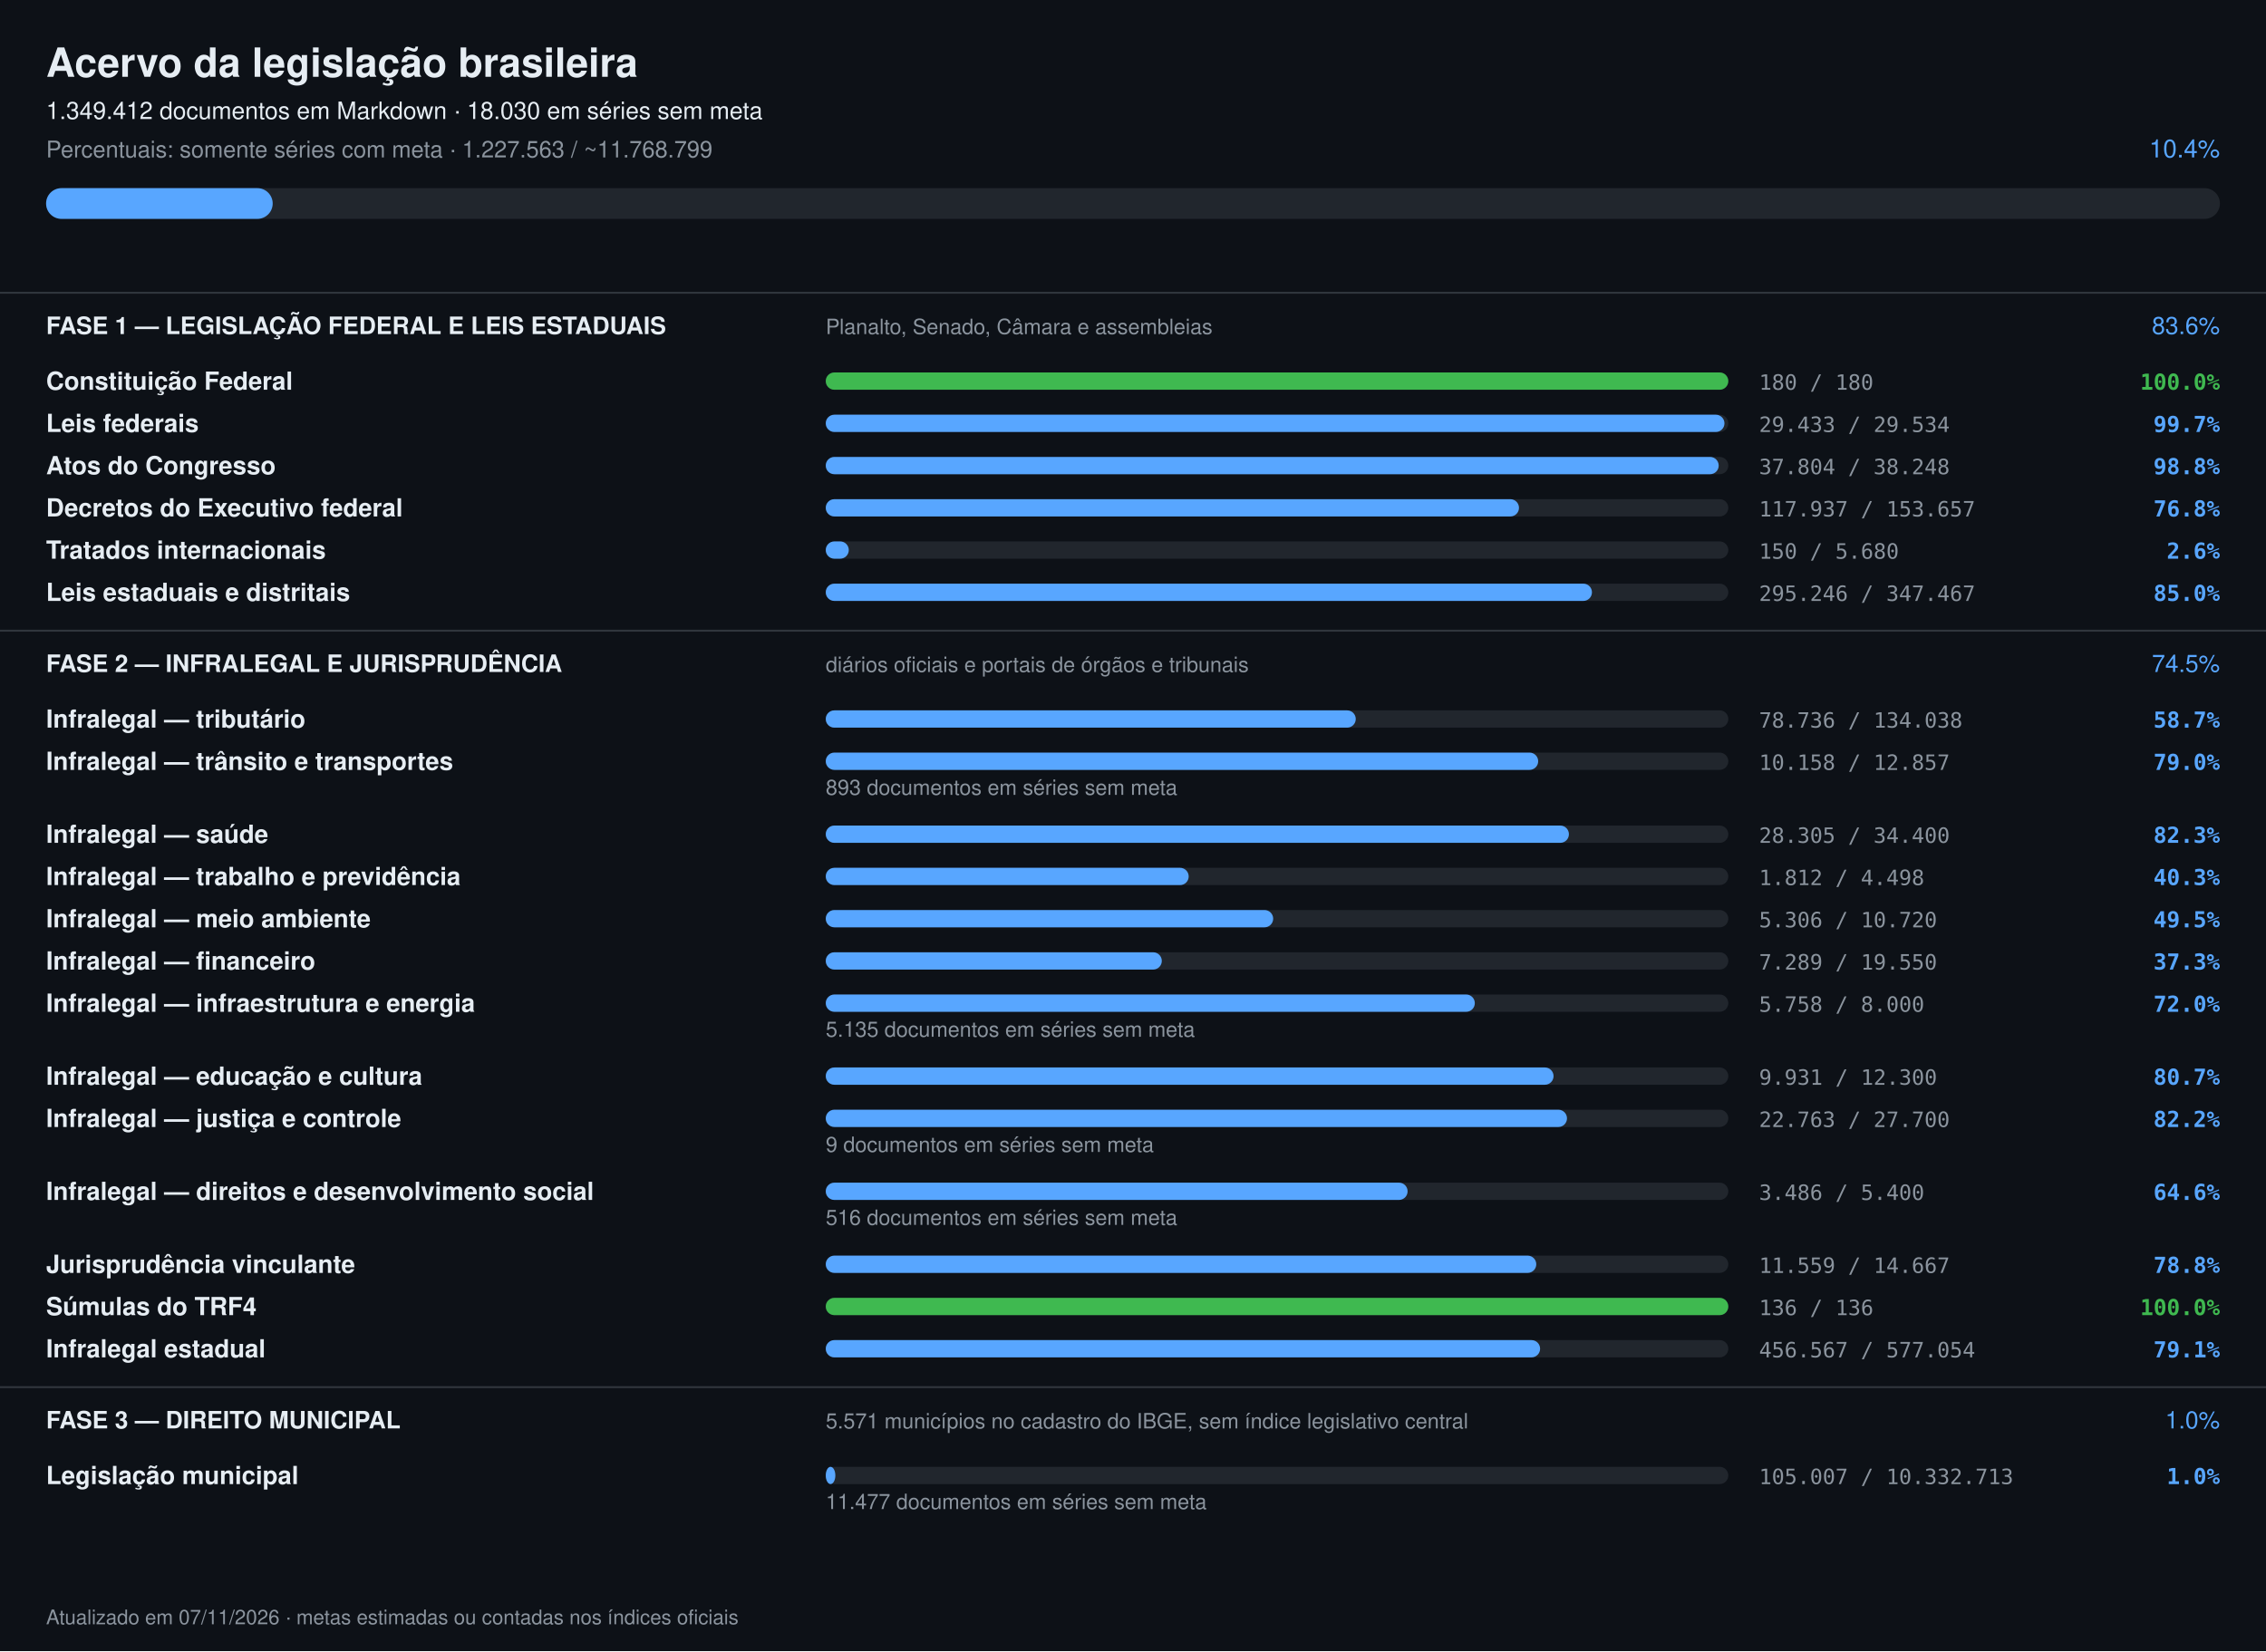
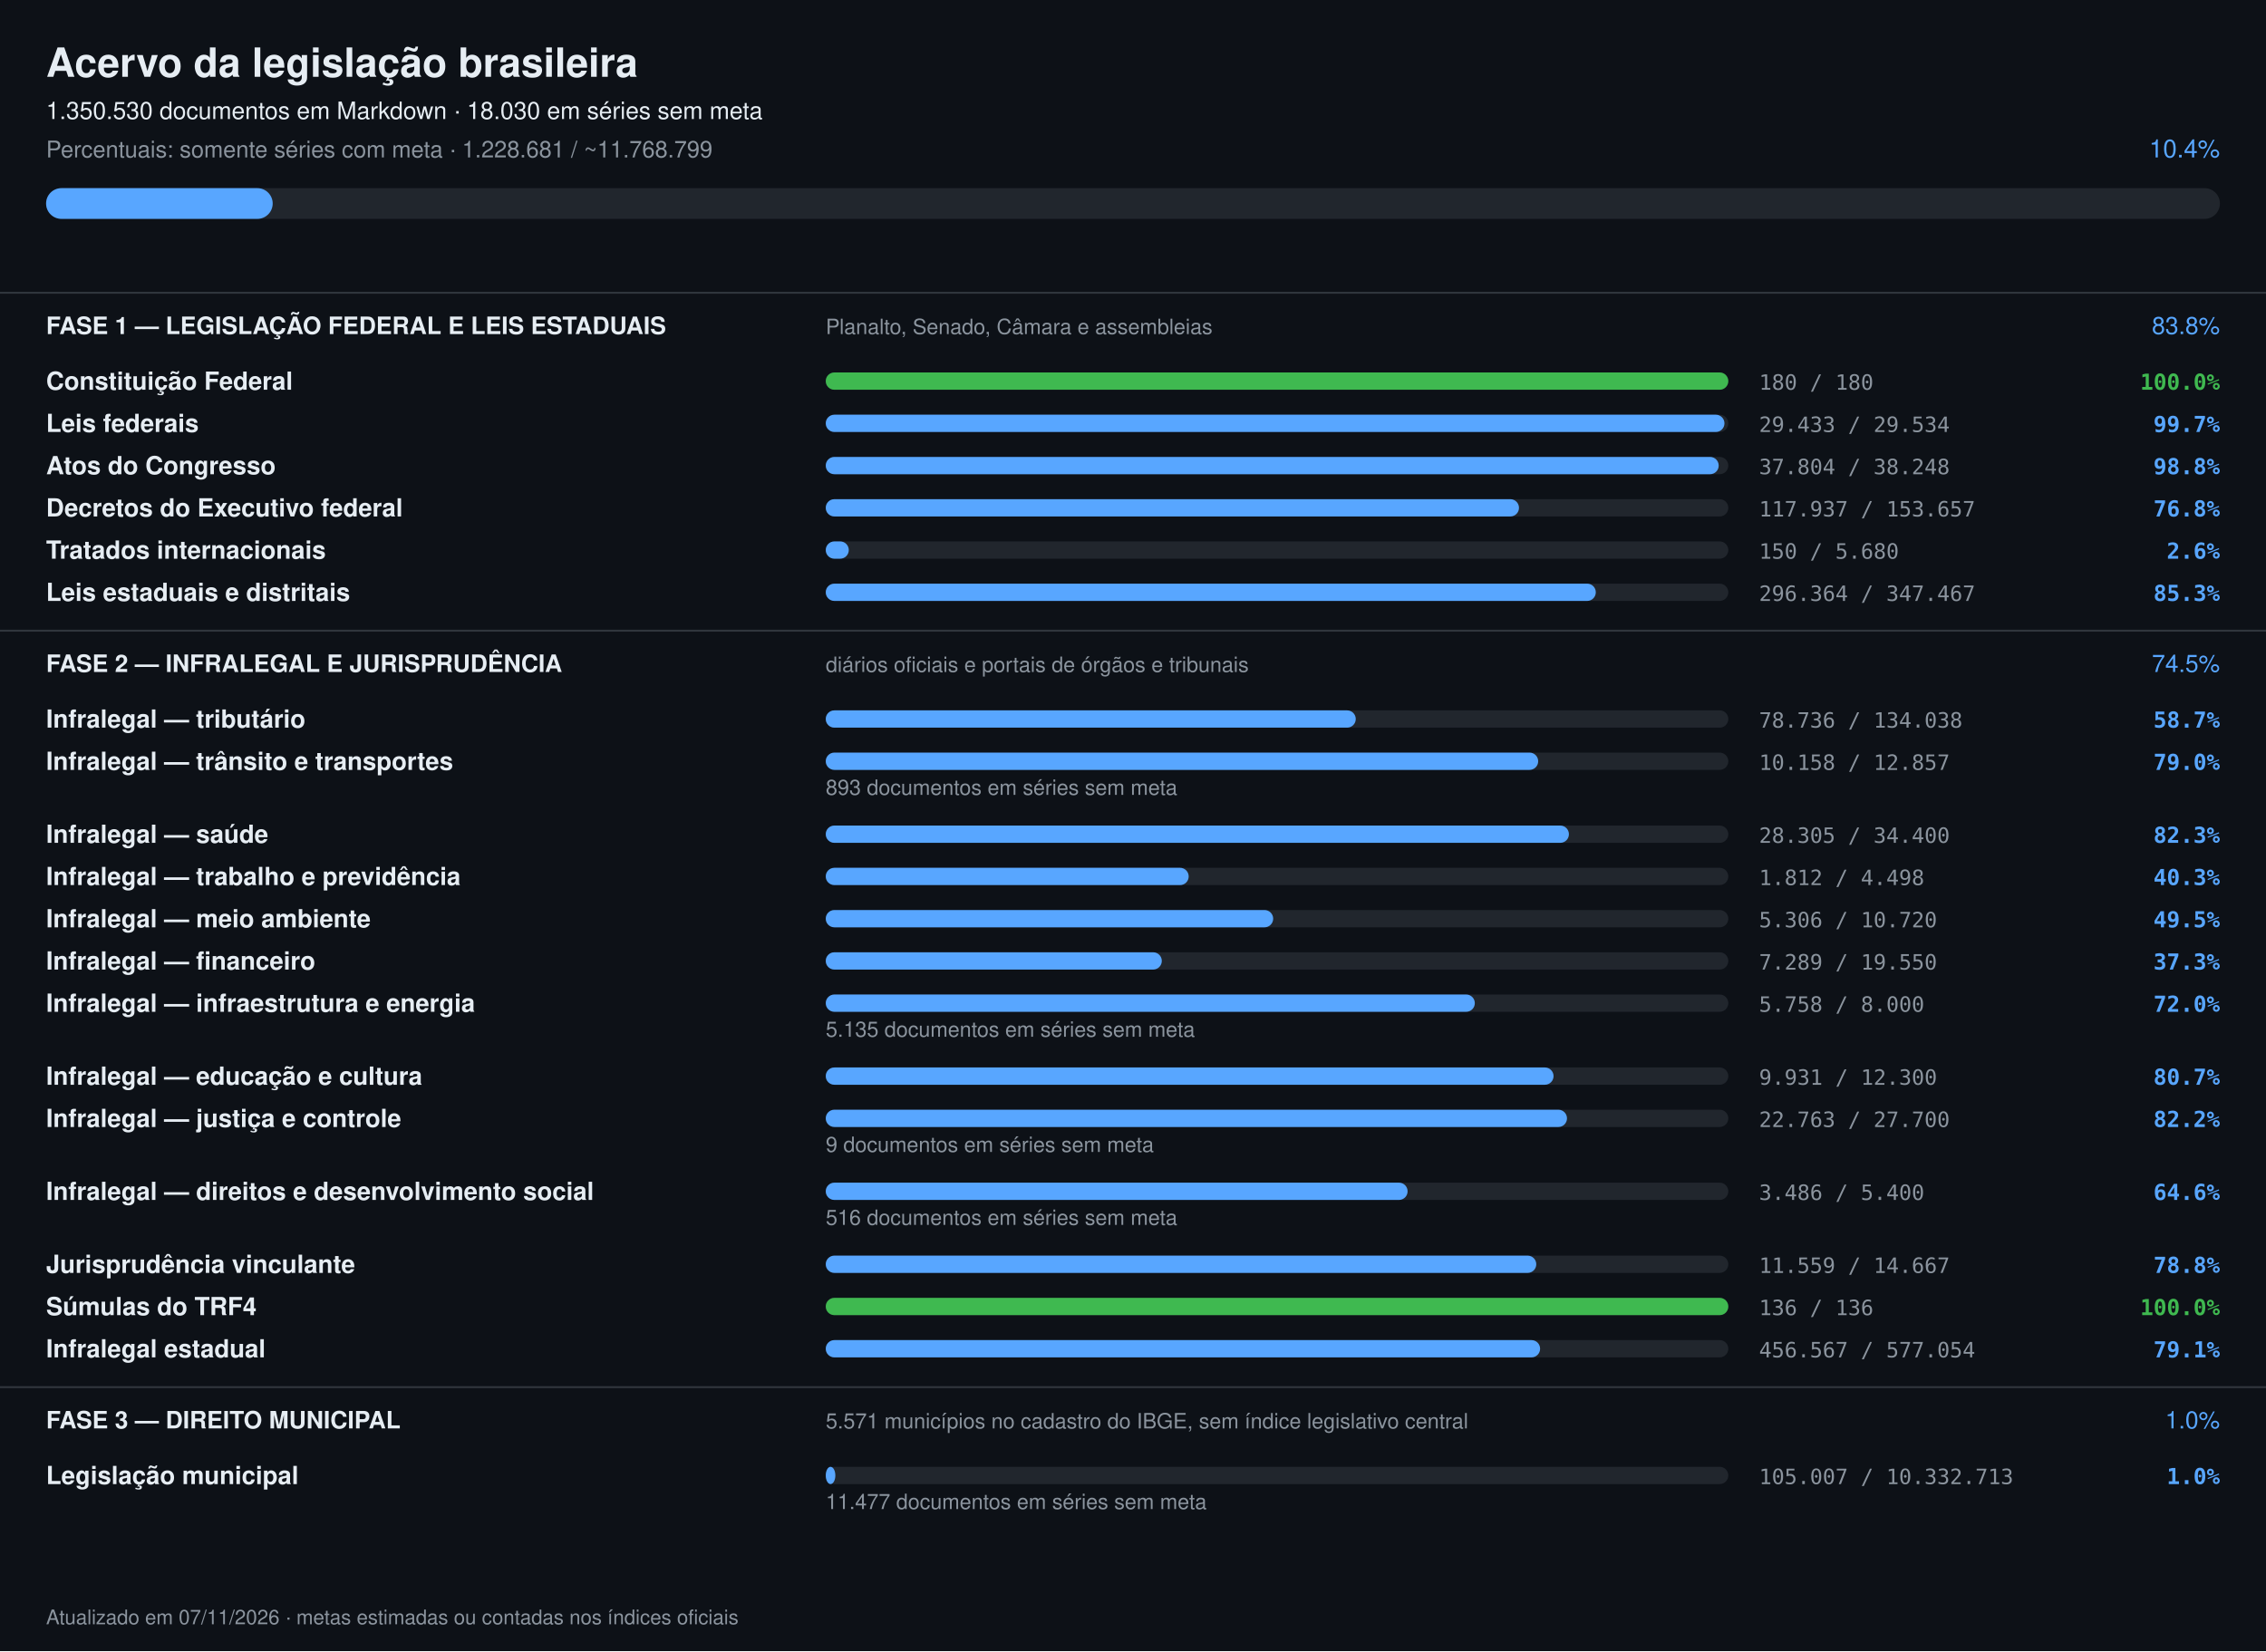
<svg xmlns="http://www.w3.org/2000/svg" width="1180" height="860" viewBox="0 0 1180 860" font-family="-apple-system,Segoe UI,Helvetica,Arial,sans-serif">
  <rect width="1180" height="860" fill="#0d1117" />
  <text x="24" y="40" font-size="21" font-weight="700" fill="#e6edf3">Acervo da legislação brasileira</text>
-   <text x="24" y="62" font-size="12.5" fill="#e6edf3">1.349.412 documentos em Markdown · 18.030 em séries sem meta</text>
-   <text x="24" y="82" font-size="12" fill="#8b949e">Percentuais: somente séries com meta · 1.227.563 / ~11.768.799</text>
+   <text x="24" y="62" font-size="12.5" fill="#e6edf3">1.350.530 documentos em Markdown · 18.030 em séries sem meta</text>
+   <text x="24" y="82" font-size="12" fill="#8b949e">Percentuais: somente séries com meta · 1.228.681 / ~11.768.799</text>
  <text x="1156" y="82" font-size="13" text-anchor="end" fill="#58a6ff">10.4%</text>
  <rect x="24" y="98" width="1132" height="16" rx="8" fill="#21262d" />
  <rect x="24" y="98" width="118" height="16" rx="8" fill="#58a6ff" />
  <rect x="0" y="152" width="1180" height="1" fill="#30363d" />
  <text x="24" y="174" font-size="12.5" font-weight="700" fill="#e6edf3">FASE 1 — LEGISLAÇÃO FEDERAL E LEIS ESTADUAIS</text>
  <text x="430" y="174" font-size="11" fill="#8b949e">Planalto, Senado, Câmara e assembleias</text>
-   <text x="1156" y="174" font-size="12.5" text-anchor="end" fill="#58a6ff">83.6%</text>
+   <text x="1156" y="174" font-size="12.5" text-anchor="end" fill="#58a6ff">83.8%</text>
  <text x="24" y="203" font-size="13" font-weight="600" fill="#e6edf3">Constituição Federal</text>
  <rect x="430" y="194" width="470" height="9" rx="4.5" fill="#21262d" />
  <rect x="430" y="194" width="470" height="9" rx="4.5" fill="#3fb950" />
  <text x="916" y="203" font-size="11" fill="#8b949e" font-family="ui-monospace,monospace">180 / 180</text>
  <text x="1156" y="203" font-size="11.5" text-anchor="end" font-weight="600" fill="#3fb950" font-family="ui-monospace,monospace">100.0%</text>
  <text x="24" y="225" font-size="13" font-weight="600" fill="#e6edf3">Leis federais</text>
  <rect x="430" y="216" width="470" height="9" rx="4.5" fill="#21262d" />
  <rect x="430" y="216" width="468" height="9" rx="4.5" fill="#58a6ff" />
  <text x="916" y="225" font-size="11" fill="#8b949e" font-family="ui-monospace,monospace">29.433 / 29.534</text>
  <text x="1156" y="225" font-size="11.5" text-anchor="end" font-weight="600" fill="#58a6ff" font-family="ui-monospace,monospace">99.7%</text>
  <text x="24" y="247" font-size="13" font-weight="600" fill="#e6edf3">Atos do Congresso</text>
  <rect x="430" y="238" width="470" height="9" rx="4.5" fill="#21262d" />
  <rect x="430" y="238" width="465" height="9" rx="4.5" fill="#58a6ff" />
  <text x="916" y="247" font-size="11" fill="#8b949e" font-family="ui-monospace,monospace">37.804 / 38.248</text>
  <text x="1156" y="247" font-size="11.5" text-anchor="end" font-weight="600" fill="#58a6ff" font-family="ui-monospace,monospace">98.8%</text>
  <text x="24" y="269" font-size="13" font-weight="600" fill="#e6edf3">Decretos do Executivo federal</text>
  <rect x="430" y="260" width="470" height="9" rx="4.5" fill="#21262d" />
  <rect x="430" y="260" width="361" height="9" rx="4.5" fill="#58a6ff" />
  <text x="916" y="269" font-size="11" fill="#8b949e" font-family="ui-monospace,monospace">117.937 / 153.657</text>
  <text x="1156" y="269" font-size="11.5" text-anchor="end" font-weight="600" fill="#58a6ff" font-family="ui-monospace,monospace">76.8%</text>
  <text x="24" y="291" font-size="13" font-weight="600" fill="#e6edf3">Tratados internacionais</text>
  <rect x="430" y="282" width="470" height="9" rx="4.5" fill="#21262d" />
  <rect x="430" y="282" width="12" height="9" rx="4.5" fill="#58a6ff" />
  <text x="916" y="291" font-size="11" fill="#8b949e" font-family="ui-monospace,monospace">150 / 5.680</text>
  <text x="1156" y="291" font-size="11.5" text-anchor="end" font-weight="600" fill="#58a6ff" font-family="ui-monospace,monospace">2.6%</text>
  <text x="24" y="313" font-size="13" font-weight="600" fill="#e6edf3">Leis estaduais e distritais</text>
  <rect x="430" y="304" width="470" height="9" rx="4.5" fill="#21262d" />
-   <rect x="430" y="304" width="399" height="9" rx="4.5" fill="#58a6ff" />
-   <text x="916" y="313" font-size="11" fill="#8b949e" font-family="ui-monospace,monospace">295.246 / 347.467</text>
-   <text x="1156" y="313" font-size="11.5" text-anchor="end" font-weight="600" fill="#58a6ff" font-family="ui-monospace,monospace">85.0%</text>
+   <rect x="430" y="304" width="401" height="9" rx="4.5" fill="#58a6ff" />
+   <text x="916" y="313" font-size="11" fill="#8b949e" font-family="ui-monospace,monospace">296.364 / 347.467</text>
+   <text x="1156" y="313" font-size="11.5" text-anchor="end" font-weight="600" fill="#58a6ff" font-family="ui-monospace,monospace">85.3%</text>
  <rect x="0" y="328" width="1180" height="1" fill="#30363d" />
  <text x="24" y="350" font-size="12.5" font-weight="700" fill="#e6edf3">FASE 2 — INFRALEGAL E JURISPRUDÊNCIA</text>
  <text x="430" y="350" font-size="11" fill="#8b949e">diários oficiais e portais de órgãos e tribunais</text>
  <text x="1156" y="350" font-size="12.5" text-anchor="end" fill="#58a6ff">74.5%</text>
  <text x="24" y="379" font-size="13" font-weight="600" fill="#e6edf3">Infralegal — tributário</text>
  <rect x="430" y="370" width="470" height="9" rx="4.5" fill="#21262d" />
  <rect x="430" y="370" width="276" height="9" rx="4.5" fill="#58a6ff" />
  <text x="916" y="379" font-size="11" fill="#8b949e" font-family="ui-monospace,monospace">78.736 / 134.038</text>
  <text x="1156" y="379" font-size="11.5" text-anchor="end" font-weight="600" fill="#58a6ff" font-family="ui-monospace,monospace">58.7%</text>
  <text x="24" y="401" font-size="13" font-weight="600" fill="#e6edf3">Infralegal — trânsito e transportes</text>
  <rect x="430" y="392" width="470" height="9" rx="4.5" fill="#21262d" />
  <rect x="430" y="392" width="371" height="9" rx="4.5" fill="#58a6ff" />
  <text x="916" y="401" font-size="11" fill="#8b949e" font-family="ui-monospace,monospace">10.158 / 12.857</text>
  <text x="1156" y="401" font-size="11.5" text-anchor="end" font-weight="600" fill="#58a6ff" font-family="ui-monospace,monospace">79.0%</text>
  <text x="430" y="414" font-size="11" fill="#8b949e">893 documentos em séries sem meta</text>
  <text x="24" y="439" font-size="13" font-weight="600" fill="#e6edf3">Infralegal — saúde</text>
  <rect x="430" y="430" width="470" height="9" rx="4.5" fill="#21262d" />
  <rect x="430" y="430" width="387" height="9" rx="4.5" fill="#58a6ff" />
  <text x="916" y="439" font-size="11" fill="#8b949e" font-family="ui-monospace,monospace">28.305 / 34.400</text>
  <text x="1156" y="439" font-size="11.5" text-anchor="end" font-weight="600" fill="#58a6ff" font-family="ui-monospace,monospace">82.3%</text>
  <text x="24" y="461" font-size="13" font-weight="600" fill="#e6edf3">Infralegal — trabalho e previdência</text>
  <rect x="430" y="452" width="470" height="9" rx="4.5" fill="#21262d" />
  <rect x="430" y="452" width="189" height="9" rx="4.5" fill="#58a6ff" />
  <text x="916" y="461" font-size="11" fill="#8b949e" font-family="ui-monospace,monospace">1.812 / 4.498</text>
  <text x="1156" y="461" font-size="11.5" text-anchor="end" font-weight="600" fill="#58a6ff" font-family="ui-monospace,monospace">40.3%</text>
  <text x="24" y="483" font-size="13" font-weight="600" fill="#e6edf3">Infralegal — meio ambiente</text>
  <rect x="430" y="474" width="470" height="9" rx="4.5" fill="#21262d" />
  <rect x="430" y="474" width="233" height="9" rx="4.5" fill="#58a6ff" />
  <text x="916" y="483" font-size="11" fill="#8b949e" font-family="ui-monospace,monospace">5.306 / 10.720</text>
  <text x="1156" y="483" font-size="11.5" text-anchor="end" font-weight="600" fill="#58a6ff" font-family="ui-monospace,monospace">49.5%</text>
  <text x="24" y="505" font-size="13" font-weight="600" fill="#e6edf3">Infralegal — financeiro</text>
  <rect x="430" y="496" width="470" height="9" rx="4.5" fill="#21262d" />
  <rect x="430" y="496" width="175" height="9" rx="4.5" fill="#58a6ff" />
  <text x="916" y="505" font-size="11" fill="#8b949e" font-family="ui-monospace,monospace">7.289 / 19.550</text>
  <text x="1156" y="505" font-size="11.5" text-anchor="end" font-weight="600" fill="#58a6ff" font-family="ui-monospace,monospace">37.3%</text>
  <text x="24" y="527" font-size="13" font-weight="600" fill="#e6edf3">Infralegal — infraestrutura e energia</text>
  <rect x="430" y="518" width="470" height="9" rx="4.5" fill="#21262d" />
  <rect x="430" y="518" width="338" height="9" rx="4.5" fill="#58a6ff" />
  <text x="916" y="527" font-size="11" fill="#8b949e" font-family="ui-monospace,monospace">5.758 / 8.000</text>
  <text x="1156" y="527" font-size="11.5" text-anchor="end" font-weight="600" fill="#58a6ff" font-family="ui-monospace,monospace">72.0%</text>
  <text x="430" y="540" font-size="11" fill="#8b949e">5.135 documentos em séries sem meta</text>
  <text x="24" y="565" font-size="13" font-weight="600" fill="#e6edf3">Infralegal — educação e cultura</text>
  <rect x="430" y="556" width="470" height="9" rx="4.5" fill="#21262d" />
  <rect x="430" y="556" width="379" height="9" rx="4.5" fill="#58a6ff" />
  <text x="916" y="565" font-size="11" fill="#8b949e" font-family="ui-monospace,monospace">9.931 / 12.300</text>
  <text x="1156" y="565" font-size="11.5" text-anchor="end" font-weight="600" fill="#58a6ff" font-family="ui-monospace,monospace">80.7%</text>
  <text x="24" y="587" font-size="13" font-weight="600" fill="#e6edf3">Infralegal — justiça e controle</text>
  <rect x="430" y="578" width="470" height="9" rx="4.5" fill="#21262d" />
  <rect x="430" y="578" width="386" height="9" rx="4.5" fill="#58a6ff" />
  <text x="916" y="587" font-size="11" fill="#8b949e" font-family="ui-monospace,monospace">22.763 / 27.700</text>
  <text x="1156" y="587" font-size="11.5" text-anchor="end" font-weight="600" fill="#58a6ff" font-family="ui-monospace,monospace">82.2%</text>
  <text x="430" y="600" font-size="11" fill="#8b949e">9 documentos em séries sem meta</text>
  <text x="24" y="625" font-size="13" font-weight="600" fill="#e6edf3">Infralegal — direitos e desenvolvimento social</text>
  <rect x="430" y="616" width="470" height="9" rx="4.5" fill="#21262d" />
  <rect x="430" y="616" width="303" height="9" rx="4.5" fill="#58a6ff" />
  <text x="916" y="625" font-size="11" fill="#8b949e" font-family="ui-monospace,monospace">3.486 / 5.400</text>
  <text x="1156" y="625" font-size="11.5" text-anchor="end" font-weight="600" fill="#58a6ff" font-family="ui-monospace,monospace">64.6%</text>
  <text x="430" y="638" font-size="11" fill="#8b949e">516 documentos em séries sem meta</text>
  <text x="24" y="663" font-size="13" font-weight="600" fill="#e6edf3">Jurisprudência vinculante</text>
  <rect x="430" y="654" width="470" height="9" rx="4.5" fill="#21262d" />
  <rect x="430" y="654" width="370" height="9" rx="4.5" fill="#58a6ff" />
  <text x="916" y="663" font-size="11" fill="#8b949e" font-family="ui-monospace,monospace">11.559 / 14.667</text>
  <text x="1156" y="663" font-size="11.5" text-anchor="end" font-weight="600" fill="#58a6ff" font-family="ui-monospace,monospace">78.8%</text>
  <text x="24" y="685" font-size="13" font-weight="600" fill="#e6edf3">Súmulas do TRF4</text>
  <rect x="430" y="676" width="470" height="9" rx="4.5" fill="#21262d" />
  <rect x="430" y="676" width="470" height="9" rx="4.5" fill="#3fb950" />
  <text x="916" y="685" font-size="11" fill="#8b949e" font-family="ui-monospace,monospace">136 / 136</text>
  <text x="1156" y="685" font-size="11.5" text-anchor="end" font-weight="600" fill="#3fb950" font-family="ui-monospace,monospace">100.0%</text>
  <text x="24" y="707" font-size="13" font-weight="600" fill="#e6edf3">Infralegal estadual</text>
  <rect x="430" y="698" width="470" height="9" rx="4.5" fill="#21262d" />
  <rect x="430" y="698" width="372" height="9" rx="4.5" fill="#58a6ff" />
  <text x="916" y="707" font-size="11" fill="#8b949e" font-family="ui-monospace,monospace">456.567 / 577.054</text>
  <text x="1156" y="707" font-size="11.5" text-anchor="end" font-weight="600" fill="#58a6ff" font-family="ui-monospace,monospace">79.1%</text>
  <rect x="0" y="722" width="1180" height="1" fill="#30363d" />
  <text x="24" y="744" font-size="12.5" font-weight="700" fill="#e6edf3">FASE 3 — DIREITO MUNICIPAL</text>
  <text x="430" y="744" font-size="11" fill="#8b949e">5.571 municípios no cadastro do IBGE, sem índice legislativo central</text>
  <text x="1156" y="744" font-size="12.5" text-anchor="end" fill="#58a6ff">1.0%</text>
  <text x="24" y="773" font-size="13" font-weight="600" fill="#e6edf3">Legislação municipal</text>
  <rect x="430" y="764" width="470" height="9" rx="4.5" fill="#21262d" />
  <rect x="430" y="764" width="5" height="9" rx="4.5" fill="#58a6ff" />
  <text x="916" y="773" font-size="11" fill="#8b949e" font-family="ui-monospace,monospace">105.007 / 10.332.713</text>
  <text x="1156" y="773" font-size="11.5" text-anchor="end" font-weight="600" fill="#58a6ff" font-family="ui-monospace,monospace">1.0%</text>
  <text x="430" y="786" font-size="11" fill="#8b949e">11.477 documentos em séries sem meta</text>
  <text x="24" y="846" font-size="10.5" fill="#8b949e">Atualizado em 07/11/2026 · metas estimadas ou contadas nos índices oficiais</text>
</svg>
